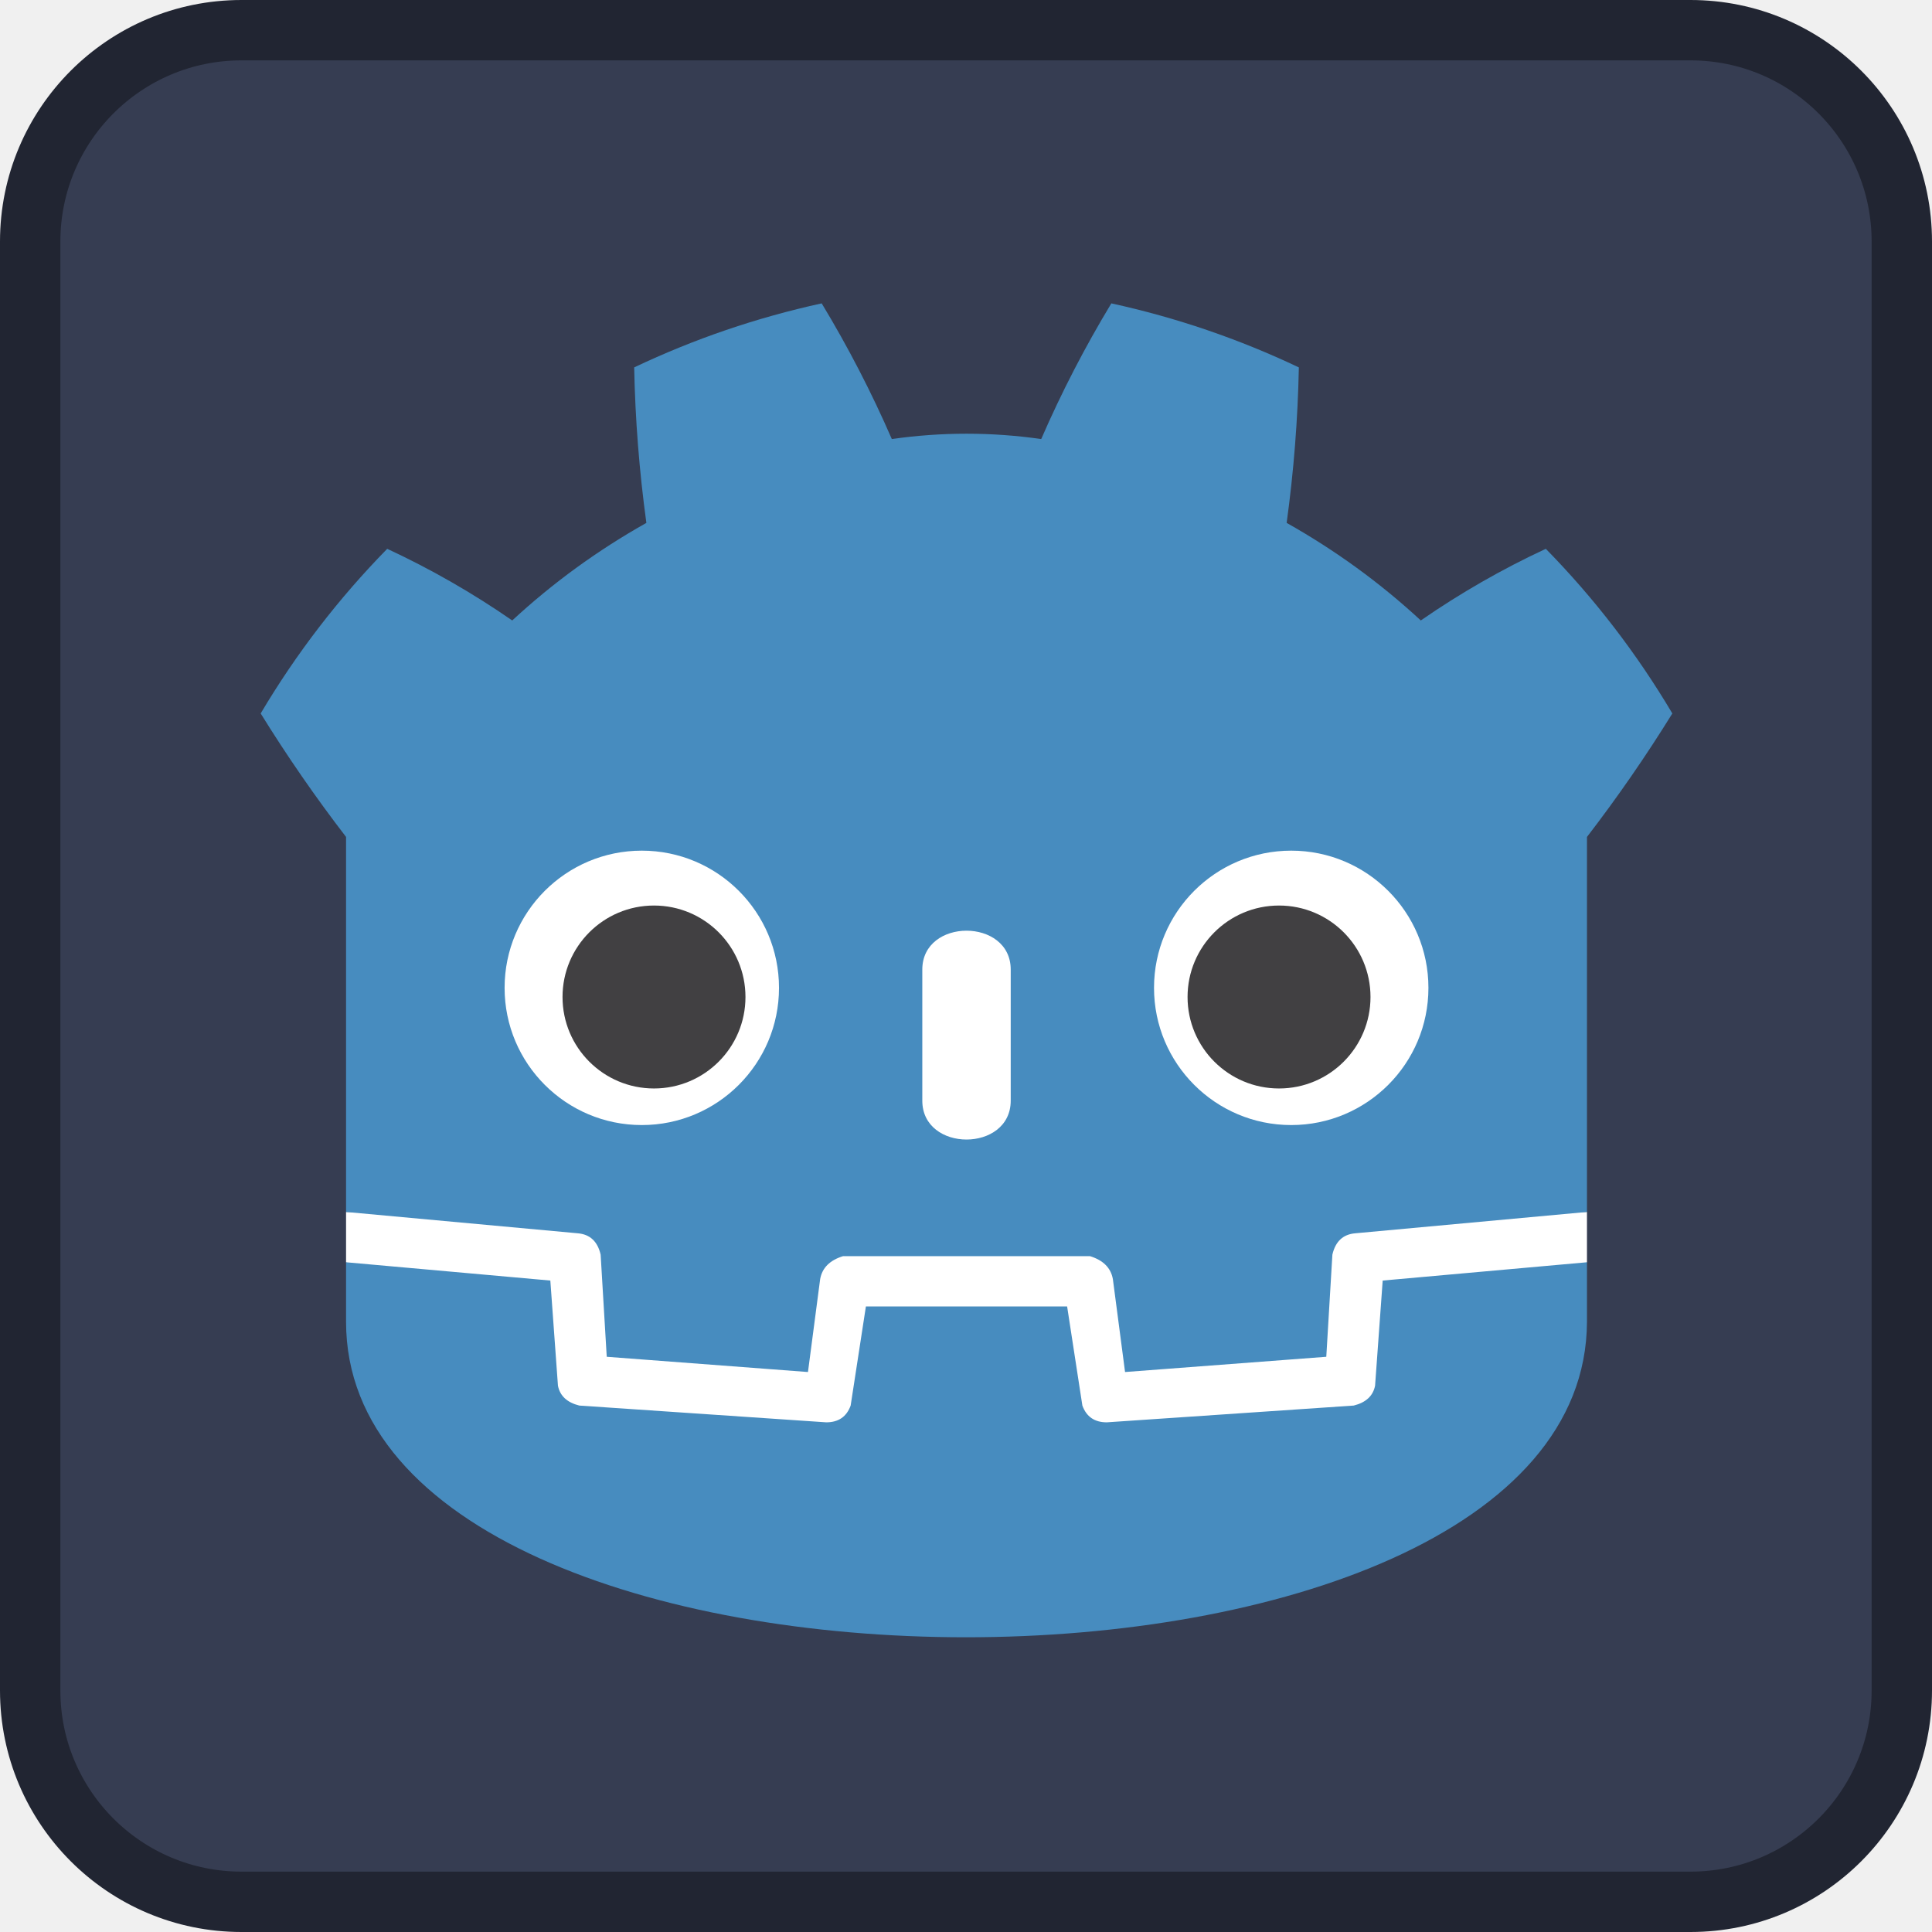
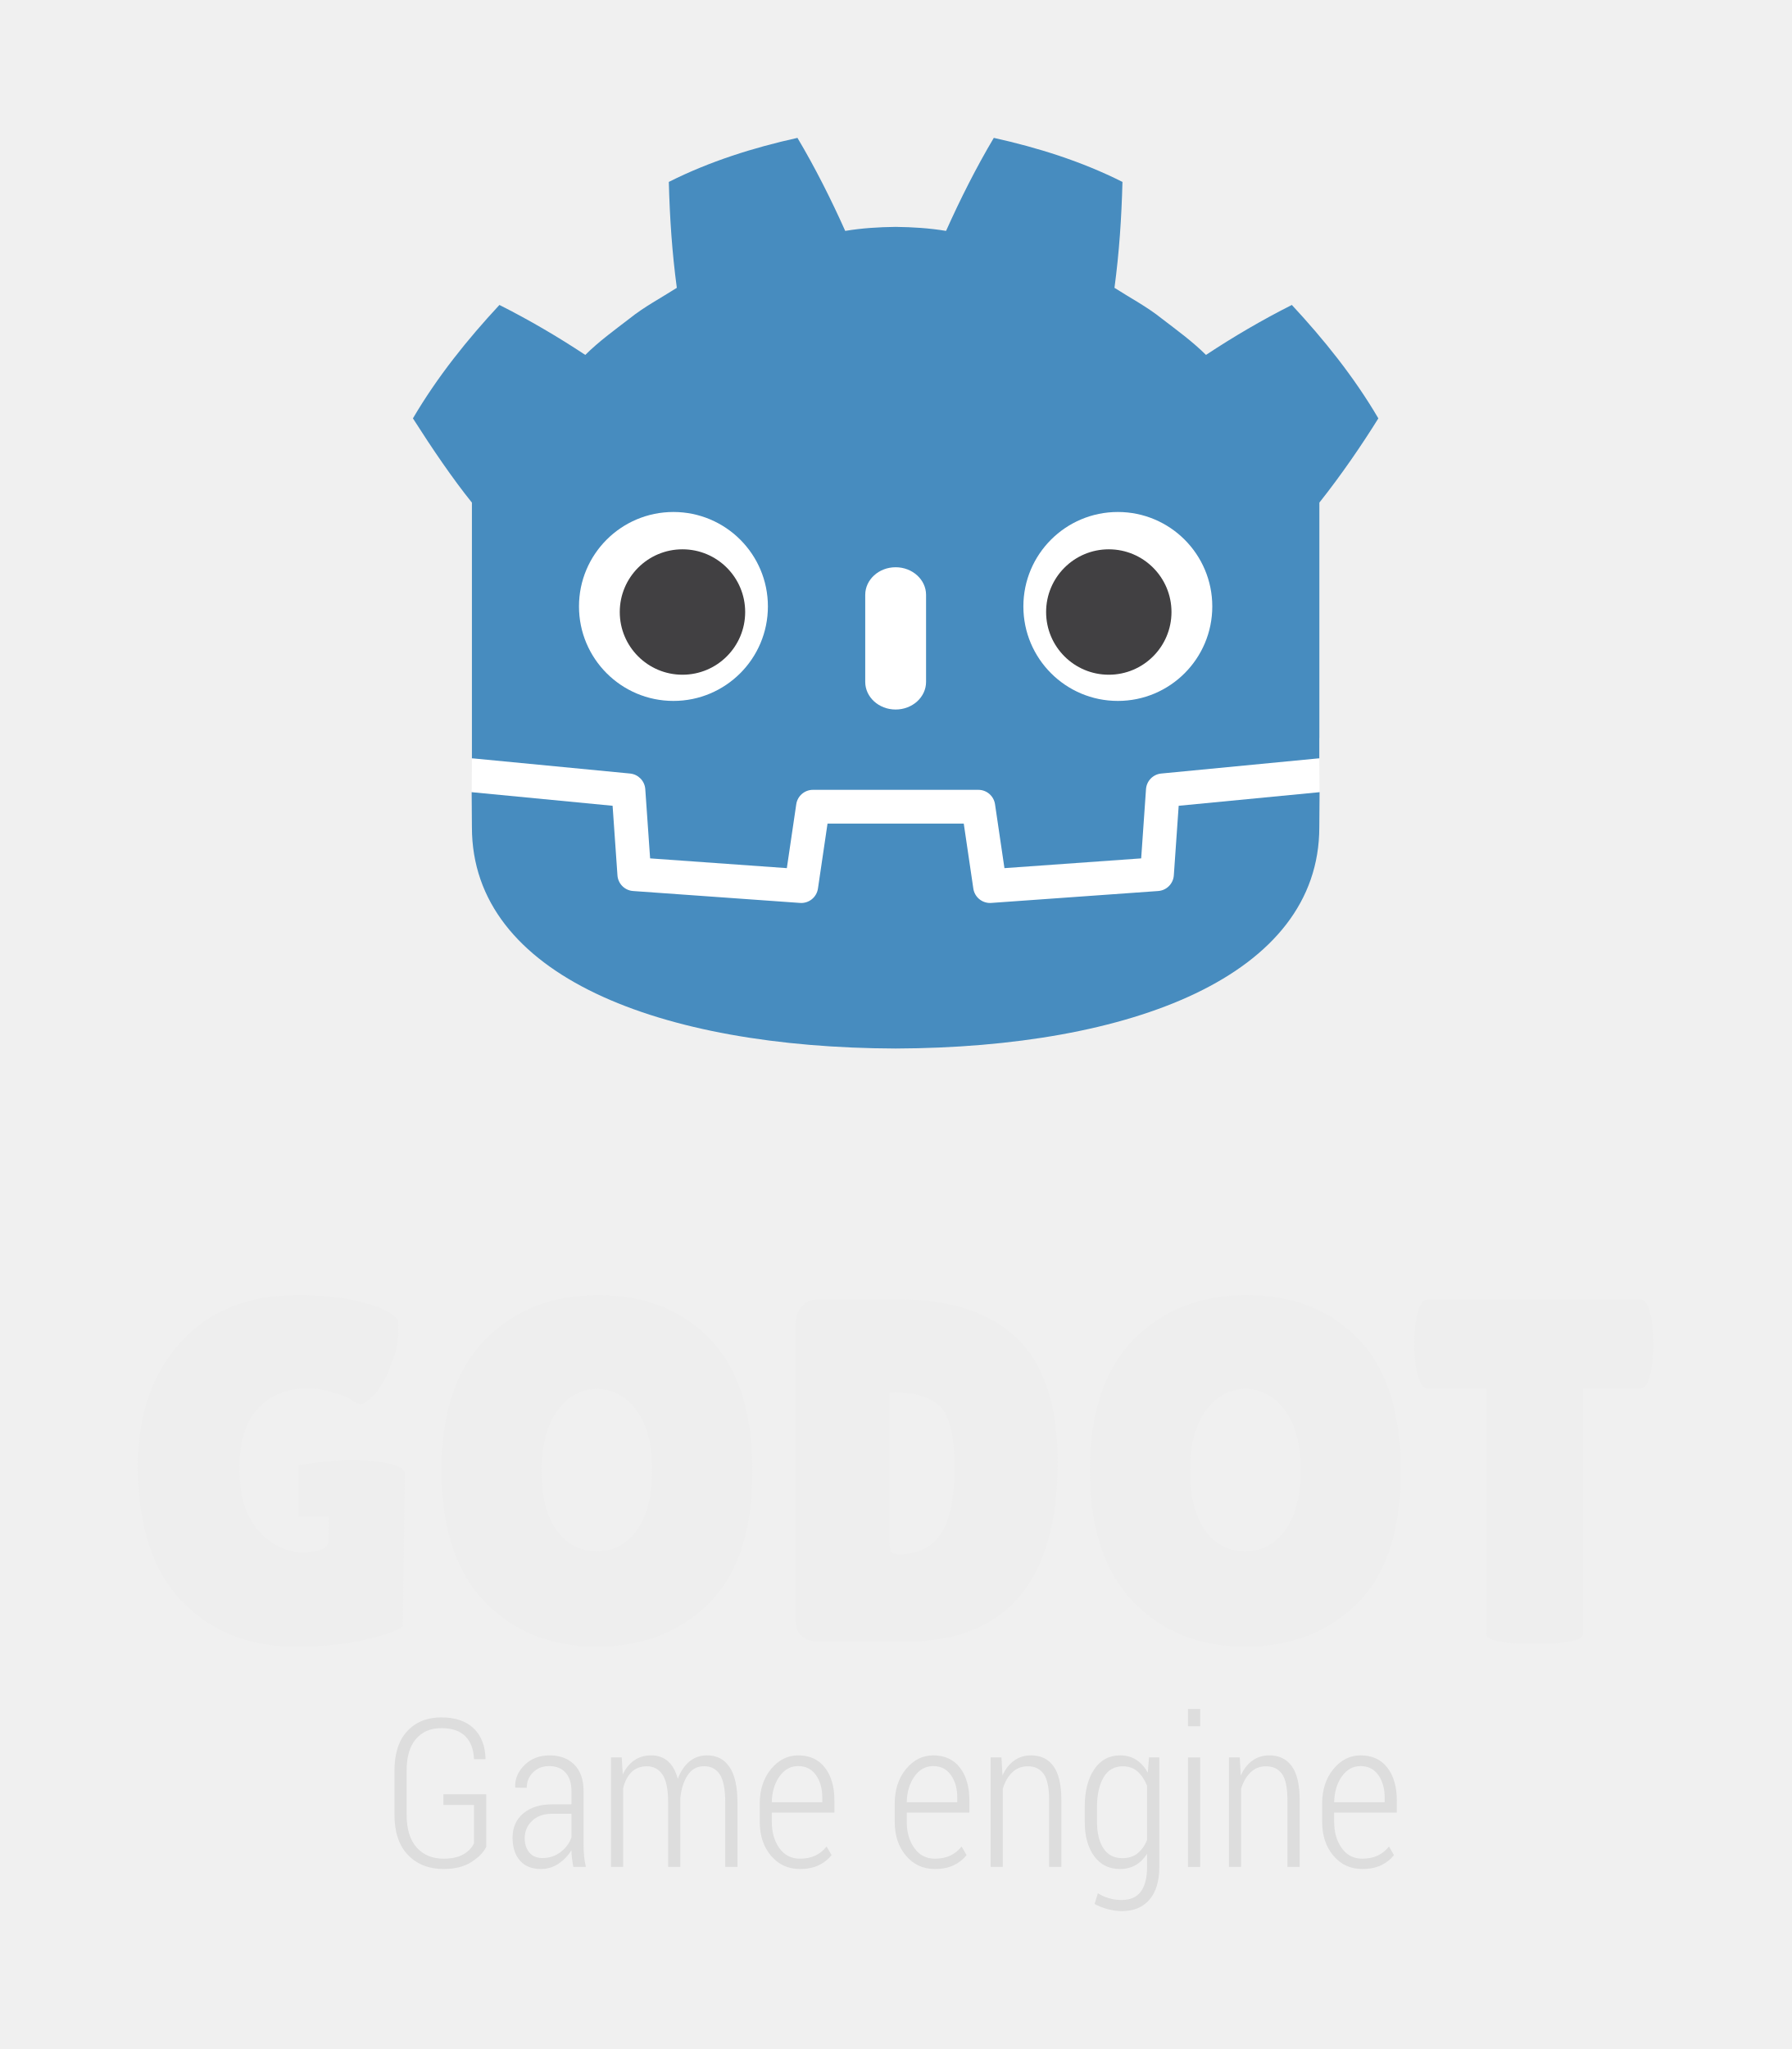
- <svg xmlns="http://www.w3.org/2000/svg" height="128" width="128">
-   <rect x="2" y="2" width="124" height="124" rx="14" fill="#363d52" stroke="#212532" stroke-width="4" />
-   <g transform="scale(.101) translate(122 122)">
-     <g fill="#fff">
-       <path d="M105 673v33q407 354 814 0v-33z" />
-       <path d="m105 673 152 14q12 1 15 14l4 67 132 10 8-61q2-11 15-15h162q13 4 15 15l8 61 132-10 4-67q3-13 15-14l152-14V427q30-39 56-81-35-59-83-108-43 20-82 47-40-37-88-64 7-51 8-102-59-28-123-42-26 43-46 89-49-7-98 0-20-46-46-89-64 14-123 42 1 51 8 102-48 27-88 64-39-27-82-47-48 49-83 108 26 42 56 81zm0 33v39c0 276 813 276 814 0v-39l-134 12-5 69q-2 10-14 13l-162 11q-12 0-16-11l-10-65H446l-10 65q-4 11-16 11l-162-11q-12-3-14-13l-5-69z" fill="#478cbf" />
-       <path d="M483 600c0 34 58 34 58 0v-86c0-34-58-34-58 0z" />
-       <circle cx="725" cy="526" r="90" />
-       <circle cx="299" cy="526" r="90" />
-     </g>
-     <g fill="#414042">
-       <circle cx="307" cy="532" r="60" />
-       <circle cx="717" cy="532" r="60" />
-     </g>
+ <svg xmlns="http://www.w3.org/2000/svg" height="713.371" viewBox="0 0 584.817 668.785" width="623.805">
+   <g fill="#eee" transform="matrix(1.25 0 0 -1.25 -469.4332 897.4928)">
+     <path d="m0 0c-3.611 0-6.636-1.659-9.09-4.967-2.441-3.311-3.668-7.958-3.668-13.938 0-5.993 1.166-10.581 3.503-13.778 2.333-3.207 5.398-4.804 9.2-4.804 3.8 0 6.887 1.617 9.258 4.862 2.371 3.233 3.559 7.861 3.559 13.886 0 6.02-1.227 10.654-3.673 13.89-2.443 3.232-5.473 4.849-9.089 4.849m-.055-59.493c-10.573 0-19.195 3.46-25.859 10.379-6.655 6.925-9.984 17.03-9.984 30.314 0 13.292 3.367 23.356 10.101 30.209 6.736 6.844 15.431 10.269 26.082 10.269 10.649 0 19.251-3.363 25.794-10.109 6.555-6.733 9.827-16.94 9.827-30.591 0-13.661-3.348-23.822-10.05-30.49-6.702-6.654-15.333-9.981-25.911-9.981" transform="matrix(1.131053 0 0 1.131053 531.4495 355.3157)" />
+     <path d="m0 0v-33.768c0-1.577.116-2.571.342-2.988.224-.415.903-.623 2.029-.623 4.144 0 7.283 1.548 9.429 4.634 2.151 3.083 3.215 8.216 3.215 15.405 0 7.192-1.113 11.878-3.325 14.055-2.223 2.183-5.744 3.285-10.561 3.285zm-21.675-52.392v67.735c0 1.883.468 3.369 1.413 4.471.939 1.085 2.161 1.636 3.671 1.636h18.854c11.965 0 21.053-3.018 27.257-9.04 6.215-6.02 9.322-15.499 9.322-28.447 0-27.7-11.821-41.547-35.456-41.547h-19.302c-3.836 0-5.759 1.727-5.759 5.192" transform="matrix(1.131053 0 0 1.131053 607.8515 354.431)" />
+     <path d="m0 0c-3.612 0-6.645-1.659-9.095-4.967-2.44-3.311-3.662-7.958-3.662-13.938 0-5.993 1.169-10.581 3.499-13.778 2.33-3.207 5.398-4.804 9.2-4.804 3.801 0 6.89 1.617 9.258 4.862 2.372 3.233 3.56 7.861 3.56 13.886 0 6.02-1.225 10.654-3.671 13.89-2.447 3.232-5.473 4.849-9.089 4.849m-.058-59.493c-10.577 0-19.193 3.46-25.851 10.379-6.663 6.925-9.993 17.03-9.993 30.314 0 13.292 3.367 23.356 10.1 30.209 6.741 6.844 15.431 10.269 26.086 10.269 10.651 0 19.246-3.363 25.797-10.109 6.55-6.733 9.822-16.94 9.822-30.591 0-13.661-3.349-23.822-10.05-30.49-6.699-6.654-15.338-9.981-25.911-9.981" transform="matrix(1.131053 0 0 1.131053 700.8107 355.3157)" />
+     <path d="m0 0c0-1.496-3.721-2.255-11.176-2.255-7.448 0-11.18.759-11.18 2.255v56.681h-13.545c-1.281 0-2.185 1.727-2.71 5.198-.226 1.652-.334 3.343-.334 5.077 0 1.724.108 3.422.334 5.077.525 3.462 1.429 5.202 2.71 5.202h49.112c1.279 0 2.179-1.74 2.712-5.202.221-1.655.335-3.353.335-5.077 0-1.734-.114-3.425-.335-5.077-.533-3.471-1.433-5.198-2.712-5.198h-13.211z" transform="matrix(1.131053 0 0 1.131053 789.0113 291.3351)" />
+     <path d="m0 0c-6.078.094-13.034-1.173-13.034-1.173v-11.863h6.995l-.078-5.288c0-1.959-1.942-2.943-5.815-2.943-3.878 0-7.303 1.642-10.274 4.917-2.978 3.279-4.459 8.072-4.459 14.388 0 6.329 1.447 10.995 4.345 14.006 2.892 3.008 6.683 4.517 11.346 4.517 1.959 0 3.987-.316 6.096-.961 2.11-.639 3.519-1.238 4.238-1.799.713-.577 1.391-.85 2.032-.85.638 0 1.671.746 3.1 2.255 1.431 1.505 2.713 3.786 3.844 6.827 1.126 3.057 1.69 5.4 1.69 7.062 0 1.649-.036 2.786-.109 3.386-1.581 1.73-4.499 3.102-8.755 4.122-4.248 1.017-9.011 1.522-14.28 1.522-11.594 0-20.66-3.65-27.207-10.95-6.552-7.303-9.822-16.783-9.822-28.452 0-13.701 3.347-24.087 10.041-31.162 6.706-7.074 15.51-10.607 26.425-10.607 5.87 0 11.08.505 15.632 1.522 4.557 1.013 7.586 2.053 9.093 3.105l.452 35.33c0 2.053-5.418 2.985-11.496 3.089" transform="matrix(1.131053 0 0 1.131053 468.2655 336.7128)" />
+   </g>
+   <g fill="#ddd" transform="matrix(1.25 0 0 -1.25 -392.9327 897.4928)">
+     <path d="m0 0c-.624-1.28-1.771-2.454-3.449-3.516-1.676-1.069-3.805-1.6-6.391-1.6-3.412 0-6.156 1.075-8.24 3.249-2.076 2.157-3.116 5.266-3.116 9.323v10.116c0 3.969.98 7.013 2.946 9.138 1.962 2.108 4.59 3.177 7.872 3.177 3.208 0 5.695-.844 7.455-2.513 1.755-1.675 2.677-4.015 2.757-7.003l-.044-.133h-2.619c-.094 2.29-.759 4.057-2.01 5.305-1.244 1.238-3.095 1.864-5.539 1.864-2.473 0-4.432-.837-5.866-2.516-1.43-1.675-2.143-4.103-2.143-7.293v-10.174c0-3.308.771-5.83 2.311-7.567 1.54-1.724 3.616-2.588 6.236-2.588 1.913 0 3.451.339 4.602 1.033 1.155.684 1.956 1.519 2.409 2.51v8.861h-7.06v2.463h9.889z" transform="matrix(1.131053 0 0 1.131053 441.3472 235.7512)" />
+     <path d="m0 0c1.553 0 2.936.44 4.144 1.336 1.21.9 2.058 2.037 2.561 3.422v5.468h-4.492c-1.91 0-3.44-.541-4.585-1.623-1.148-1.075-1.716-2.418-1.716-4.015 0-1.349.355-2.457 1.074-3.311.718-.857 1.722-1.277 3.014-1.277m7.124-2.04c-.14.876-.249 1.587-.318 2.144-.067.567-.101 1.131-.101 1.704-.767-1.254-1.757-2.294-2.98-3.109-1.221-.821-2.579-1.228-4.075-1.228-2.092 0-3.701.648-4.84 1.946-1.132 1.303-1.704 3.059-1.704 5.276 0 2.343.823 4.223 2.473 5.618 1.649 1.395 3.89 2.092 6.709 2.092h4.417v3.106c0 1.786-.456 3.193-1.351 4.21-.914 1.004-2.17 1.512-3.791 1.512-1.508 0-2.752-.479-3.728-1.45-.973-.965-1.456-2.144-1.456-3.549l-2.623.023-.046.137c-.074 1.906.647 3.591 2.168 5.084 1.515 1.489 3.459 2.229 5.825 2.229 2.338 0 4.22-.711 5.657-2.128 1.429-1.431 2.146-3.471 2.146-6.124v-12.396c0-.903.042-1.78.121-2.617.081-.848.212-1.665.417-2.48z" transform="matrix(1.131053 0 0 1.131053 456.0153 232.825)" />
+     <path d="m0 0 .24-3.923c.664 1.404 1.554 2.486 2.657 3.255 1.107.759 2.41 1.138 3.906 1.138 1.527 0 2.814-.444 3.852-1.343 1.039-.896 1.805-2.252 2.292-4.074.623 1.682 1.505 3.011 2.65 3.973 1.145.964 2.534 1.444 4.143 1.444 2.217 0 3.937-.897 5.156-2.692 1.224-1.799 1.834-4.559 1.834-8.288v-14.765h-2.823v14.814c0 3.1-.429 5.283-1.263 6.538-.839 1.257-2.042 1.89-3.598 1.89-1.637 0-2.915-.691-3.834-2.096-.914-1.405-1.478-3.161-1.683-5.282v-.655-15.209h-2.809v14.798c0 3.027-.424 5.194-1.292 6.488-.864 1.294-2.066 1.936-3.609 1.936-1.475 0-2.668-.45-3.562-1.342-.9-.897-1.54-2.125-1.928-3.683v-18.197h-2.806v25.275z" transform="matrix(1.131053 0 0 1.131053 476.7303 259.1052)" />
+     <path d="m0 0c-1.758 0-3.202-.802-4.334-2.402-1.133-1.606-1.718-3.585-1.765-5.944h11.66v1.082c0 2.086-.489 3.823-1.469 5.201-.986 1.379-2.347 2.063-4.092 2.063m.397-23.76c-2.725 0-4.954 1.026-6.685 3.073-1.726 2.043-2.591 4.657-2.591 7.841v4.197c0 3.19.867 5.85 2.602 7.965 1.739 2.105 3.828 3.158 6.277 3.158 2.648 0 4.699-.939 6.164-2.823 1.468-1.887 2.201-4.422 2.201-7.603v-2.773h-14.464v-2.102c0-2.447.586-4.484 1.752-6.11 1.168-1.63 2.755-2.438 4.744-2.438 1.382 0 2.585.244 3.588.724 1.003.491 1.863 1.179 2.578 2.082l1.149-1.988c-.763-.968-1.752-1.75-2.959-2.33-1.204-.577-2.659-.873-4.356-.873" transform="matrix(1.131053 0 0 1.131053 522.8228 256.8387)" />
+     <path d="m0 0c-1.763 0-3.21-.802-4.341-2.402-1.126-1.606-1.712-3.585-1.763-5.944h11.663v1.082c0 2.086-.488 3.823-1.474 5.201-.981 1.379-2.341 2.063-4.085 2.063m.394-23.76c-2.726 0-4.951 1.026-6.679 3.073-1.733 2.043-2.6 4.657-2.6 7.841v4.197c0 3.19.871 5.85 2.602 7.965 1.744 2.105 3.834 3.158 6.283 3.158 2.643 0 4.703-.939 6.164-2.823 1.463-1.887 2.197-4.422 2.197-7.603v-2.773h-14.465v-2.102c0-2.447.587-4.484 1.76-6.11 1.162-1.63 2.742-2.438 4.738-2.438 1.387 0 2.585.244 3.585.724 1.007.491 1.866 1.179 2.589 2.082l1.141-1.988c-.764-.968-1.75-1.75-2.959-2.33-1.204-.577-2.658-.873-4.356-.873" transform="matrix(1.131053 0 0 1.131053 558.0805 256.8387)" />
+     <path d="m0 0 .23-4.178c.674 1.483 1.564 2.634 2.682 3.435 1.108.805 2.413 1.213 3.914 1.213 2.258 0 3.988-.835 5.189-2.513 1.214-1.675 1.815-4.279 1.815-7.812v-15.42h-2.825v15.394c0 2.888-.423 4.905-1.264 6.075-.836 1.17-2.065 1.753-3.665 1.753-1.435 0-2.638-.466-3.603-1.414-.969-.939-1.691-2.19-2.172-3.767v-18.041h-2.805v25.275z" transform="matrix(1.131053 0 0 1.131053 575.9168 259.1052)" />
+     <path d="m0 0c0-2.565.486-4.605 1.472-6.123.974-1.532 2.457-2.288 4.436-2.288 1.356 0 2.498.361 3.435 1.101.934.74 1.672 1.77 2.218 3.077v12.52c-.525 1.346-1.246 2.434-2.157 3.272-.91.824-2.062 1.238-3.448 1.238-1.975 0-3.468-.86-4.46-2.587-.999-1.73-1.496-3.986-1.496-6.756zm-2.833 3.454c0 3.582.723 6.459 2.177 8.627 1.442 2.157 3.448 3.239 6.004 3.239 1.419 0 2.664-.346 3.728-1.04 1.066-.681 1.947-1.678 2.654-2.946l.274 3.516h2.381v-25.298c0-3.239-.751-5.749-2.26-7.525-1.511-1.769-3.657-2.665-6.428-2.665-.996 0-2.067.156-3.212.459-1.147.303-2.162.701-3.052 1.2l.776 2.463c.759-.492 1.608-.873 2.548-1.141.932-.277 1.895-.41 2.894-.41 2.009 0 3.498.645 4.46 1.932.966 1.304 1.45 3.19 1.45 5.687v3.057c-.717-1.138-1.597-2.011-2.64-2.614-1.039-.606-2.253-.909-3.622-.909-2.539 0-4.53.994-5.968 2.982-1.441 1.984-2.164 4.631-2.164 7.932z" transform="matrix(1.131053 0 0 1.131053 600.8685 242.3088)" />
+     <path d="m627.823 230.518h-3.201v28.587h3.201zm0 36.726h-3.201v4.504h3.201z" />
+     <path d="m0 0 .23-4.178c.676 1.483 1.562 2.634 2.678 3.435 1.115.805 2.422 1.213 3.916 1.213 2.258 0 3.995-.835 5.199-2.513 1.211-1.675 1.807-4.279 1.807-7.812v-15.42h-2.825v15.394c0 2.888-.422 4.905-1.261 6.075-.843 1.17-2.063 1.753-3.668 1.753-1.434 0-2.635-.466-3.599-1.414-.967-.939-1.692-2.19-2.171-3.767v-18.041h-2.809v25.275z" transform="matrix(1.131053 0 0 1.131053 638.1538 259.1052)" />
+     <path d="m0 0c-1.763 0-3.208-.802-4.334-2.402-1.129-1.606-1.718-3.585-1.768-5.944h11.662v1.082c0 2.086-.486 3.823-1.47 5.201-.981 1.379-2.343 2.063-4.09 2.063m.401-23.76c-2.733 0-4.958 1.026-6.681 3.073-1.73 2.043-2.595 4.657-2.595 7.841v4.197c0 3.19.865 5.85 2.6 7.965 1.739 2.105 3.831 3.158 6.275 3.158 2.646 0 4.706-.939 6.172-2.823 1.462-1.887 2.195-4.422 2.195-7.603v-2.773h-14.469v-2.102c0-2.447.59-4.484 1.757-6.11 1.166-1.63 2.748-2.438 4.746-2.438 1.382 0 2.579.244 3.578.724 1.012.491 1.869 1.179 2.591 2.082l1.147-1.988c-.769-.968-1.755-1.75-2.962-2.33-1.203-.577-2.658-.873-4.354-.873" transform="matrix(1.131053 0 0 1.131053 669.7088 256.8387)" />
+   </g>
+   <g stroke-width="1.414" transform="translate(89.81235 -.891698)">
+     <path d="m340.914 248.415s-.459-2.819-.728-2.794l-51.155 4.936c-4.07.393-7.232 3.639-7.517 7.718l-1.405 20.143-39.576 2.823-2.692-18.255c-.599-4.06-4.145-7.121-8.25-7.121h-53.991c-4.103 0-7.649 3.061-8.248 7.121l-2.693 18.255-39.576-2.823-1.405-20.143c-.286-4.08-3.447-7.326-7.517-7.719l-51.18-4.934c-.264-.025-.458 2.797-.722 2.797l-.069 11.07 43.345 6.99 1.419 20.322c.287 4.114 3.607 7.441 7.724 7.736l54.504 3.888c.206.014.41.023.614.023 4.096 0 7.636-3.062 8.235-7.123l2.77-18.784h39.594l2.77 18.784c.598 4.059 4.142 7.121 8.244 7.121.201 0 .402-.007.598-.021l54.511-3.888c4.116-.295 7.437-3.622 7.724-7.736l1.418-20.322 43.326-7.021z" fill="#fff" />
+     <path d="m64.258 164.942v67.176 8.532 7.765c.153.001.305.007.457.021l51.175 4.934c2.681.259 4.782 2.416 4.968 5.102l1.578 22.59 44.64 3.185 3.075-20.85c.399-2.703 2.717-4.707 5.452-4.707h53.991c2.733 0 5.052 2.003 5.45 4.707l3.075 20.85 44.641-3.185 1.576-22.59c.188-2.686 2.288-4.842 4.968-5.102l51.155-4.934c.151-.014.303-.02.455-.021v-6.66l.021-.007v-76.806c7.206-9.072 14.03-19.078 19.258-27.497-7.989-13.601-17.779-25.756-28.242-37.017-9.704 4.885-19.13 10.418-28.033 16.307-4.455-4.428-9.473-8.05-14.401-11.836-4.842-3.889-10.3-6.741-15.476-10.064 1.541-11.476 2.303-22.774 2.61-34.565-13.355-6.721-27.596-11.178-42.002-14.379-5.751 9.666-11.011 20.134-15.592 30.367-5.432-.908-10.889-1.244-16.354-1.309v-.009c-.038 0-.073.009-.106.009-.034 0-.069-.009-.103-.009v.009c-5.474.065-10.927.402-16.361 1.309-4.578-10.233-9.835-20.701-15.594-30.367-14.398 3.201-28.641 7.657-41.995 14.379.305 11.791 1.067 23.089 2.613 34.565-5.186 3.322-10.636 6.174-15.48 10.064-4.921 3.786-9.948 7.408-14.404 11.836-8.903-5.889-18.326-11.422-28.033-16.307-10.464 11.261-20.247 23.416-28.24 37.017 6.281 9.86 13.018 19.769 19.258 27.497z" fill="#478cbf" />
+     <path d="m295.004 263.893-1.585 22.71c-.191 2.737-2.368 4.916-5.105 5.112l-54.51 3.889c-.133.01-.266.014-.397.014-2.709 0-5.046-1.988-5.446-4.708l-3.126-21.199h-44.477l-3.126 21.199c-.42 2.853-2.97 4.905-5.843 4.694l-54.51-3.889c-2.737-.197-4.914-2.375-5.105-5.112l-1.585-22.71-46.015-4.437c.021 4.946.085 10.363.085 11.442 0 48.599 61.649 71.958 138.244 72.226h.093.095c76.595-.269 138.223-23.628 138.223-72.226 0-1.099.066-6.494.089-11.442z" fill="#478cbf" />
+     <path d="m160.892 198.827c0 17.039-13.806 30.842-30.84 30.842-17.025 0-30.835-13.803-30.835-30.842 0-17.028 13.81-30.824 30.835-30.824 17.034 0 30.84 13.796 30.84 30.824" fill="#fff" />
+     <path d="m153.472 200.656c0 11.302-9.16 20.462-20.471 20.462-11.305 0-20.471-9.16-20.471-20.462s9.166-20.471 20.471-20.471c11.311 0 20.471 9.169 20.471 20.471" fill="#414042" />
+     <path d="m202.594 232.475c-5.483 0-9.926-4.041-9.926-9.022v-28.391c0-4.977 4.444-9.022 9.926-9.022s9.936 4.045 9.936 9.022v28.391c0 4.981-4.454 9.022-9.936 9.022" fill="#fff" />
+     <path d="m244.3 198.827c0 17.039 13.806 30.842 30.842 30.842 17.024 0 30.833-13.803 30.833-30.842 0-17.028-13.809-30.824-30.833-30.824-17.037 0-30.842 13.796-30.842 30.824" fill="#fff" />
+     <path d="m251.723 200.656c0 11.302 9.157 20.462 20.459 20.462 11.313 0 20.471-9.16 20.471-20.462s-9.157-20.471-20.471-20.471c-11.302 0-20.459 9.169-20.459 20.471" fill="#414042" />
  </g>
</svg>
